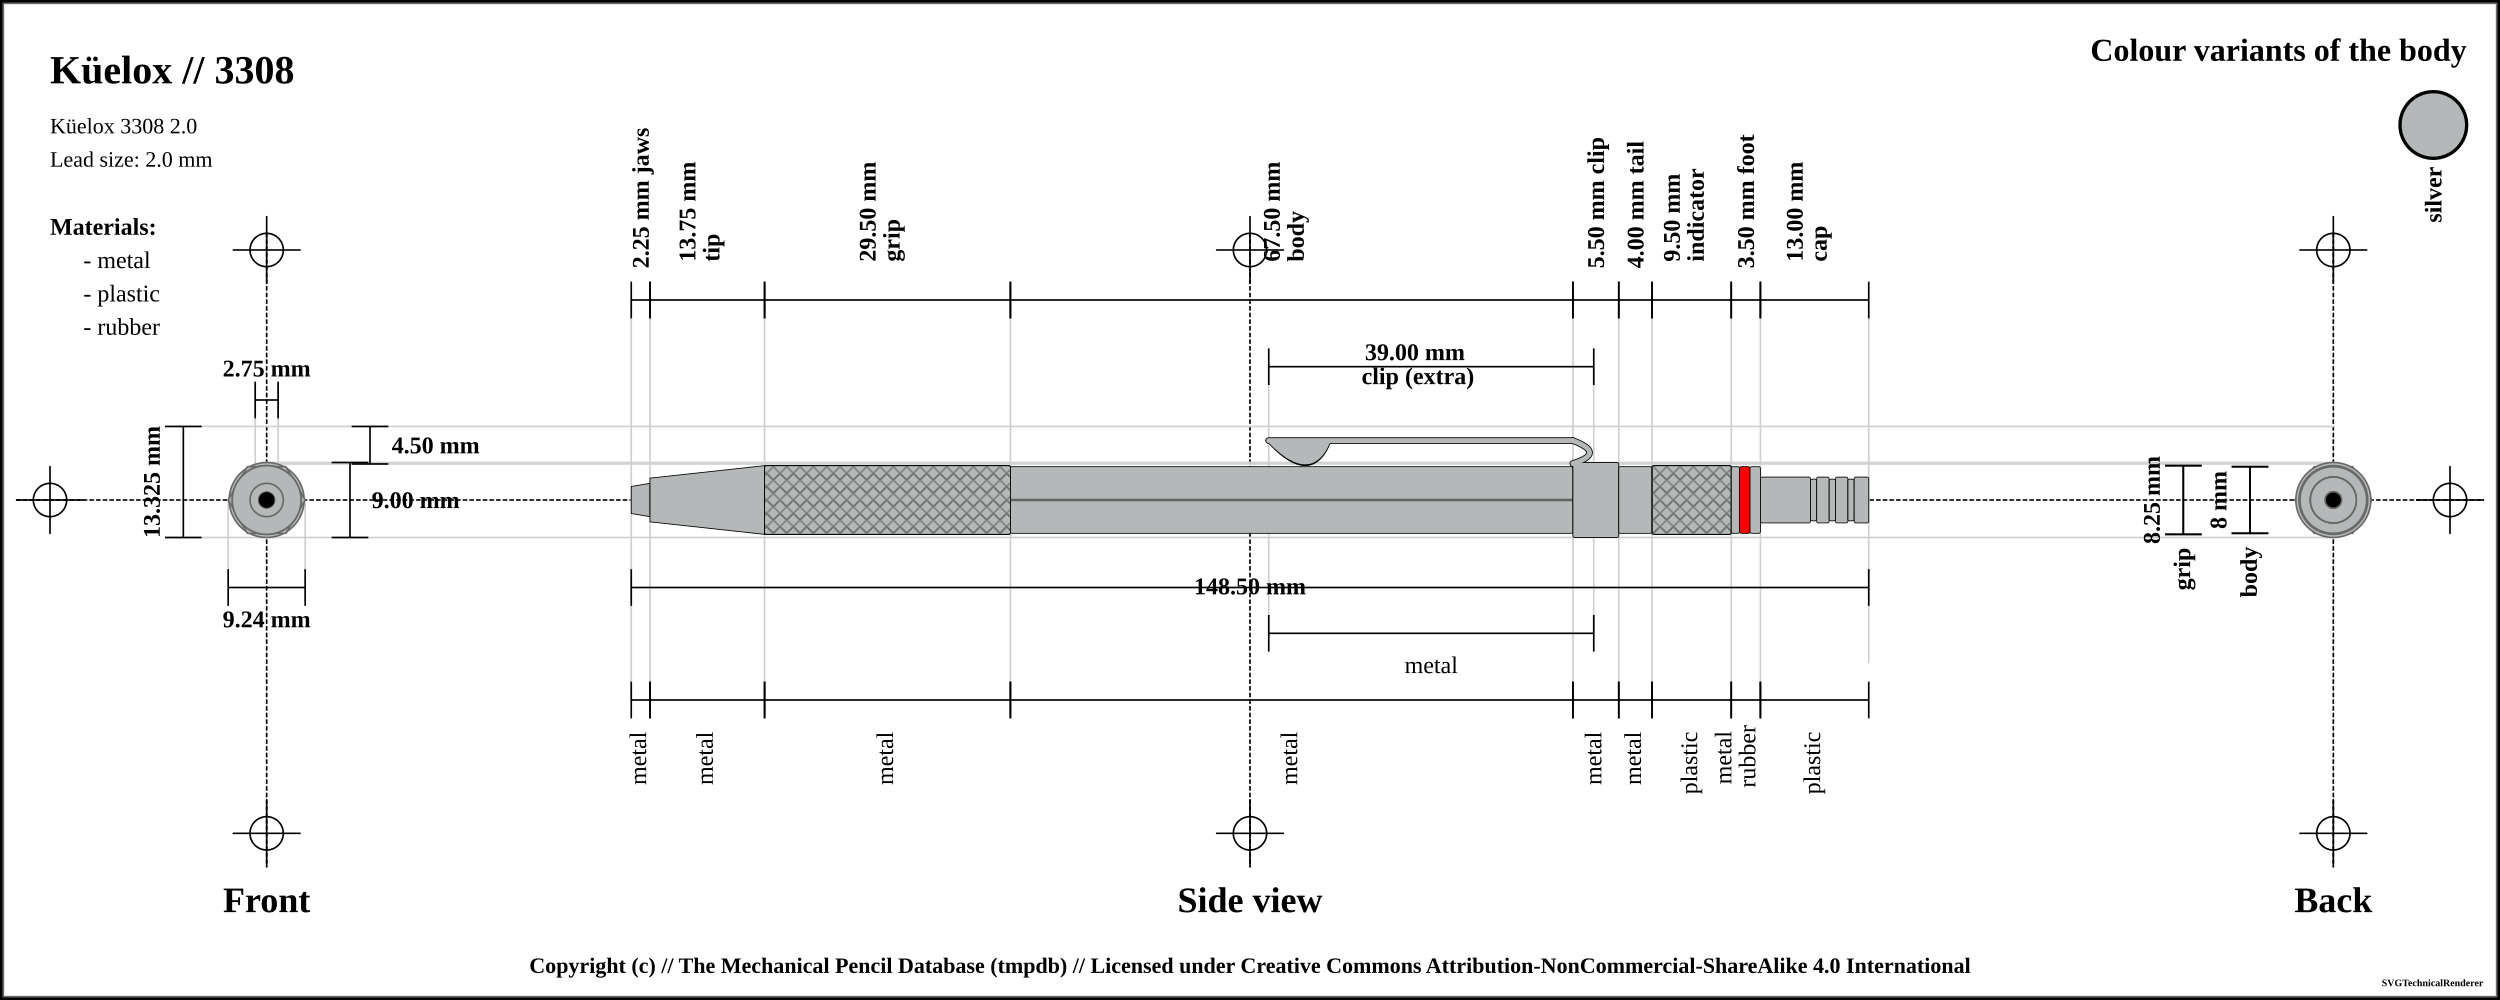
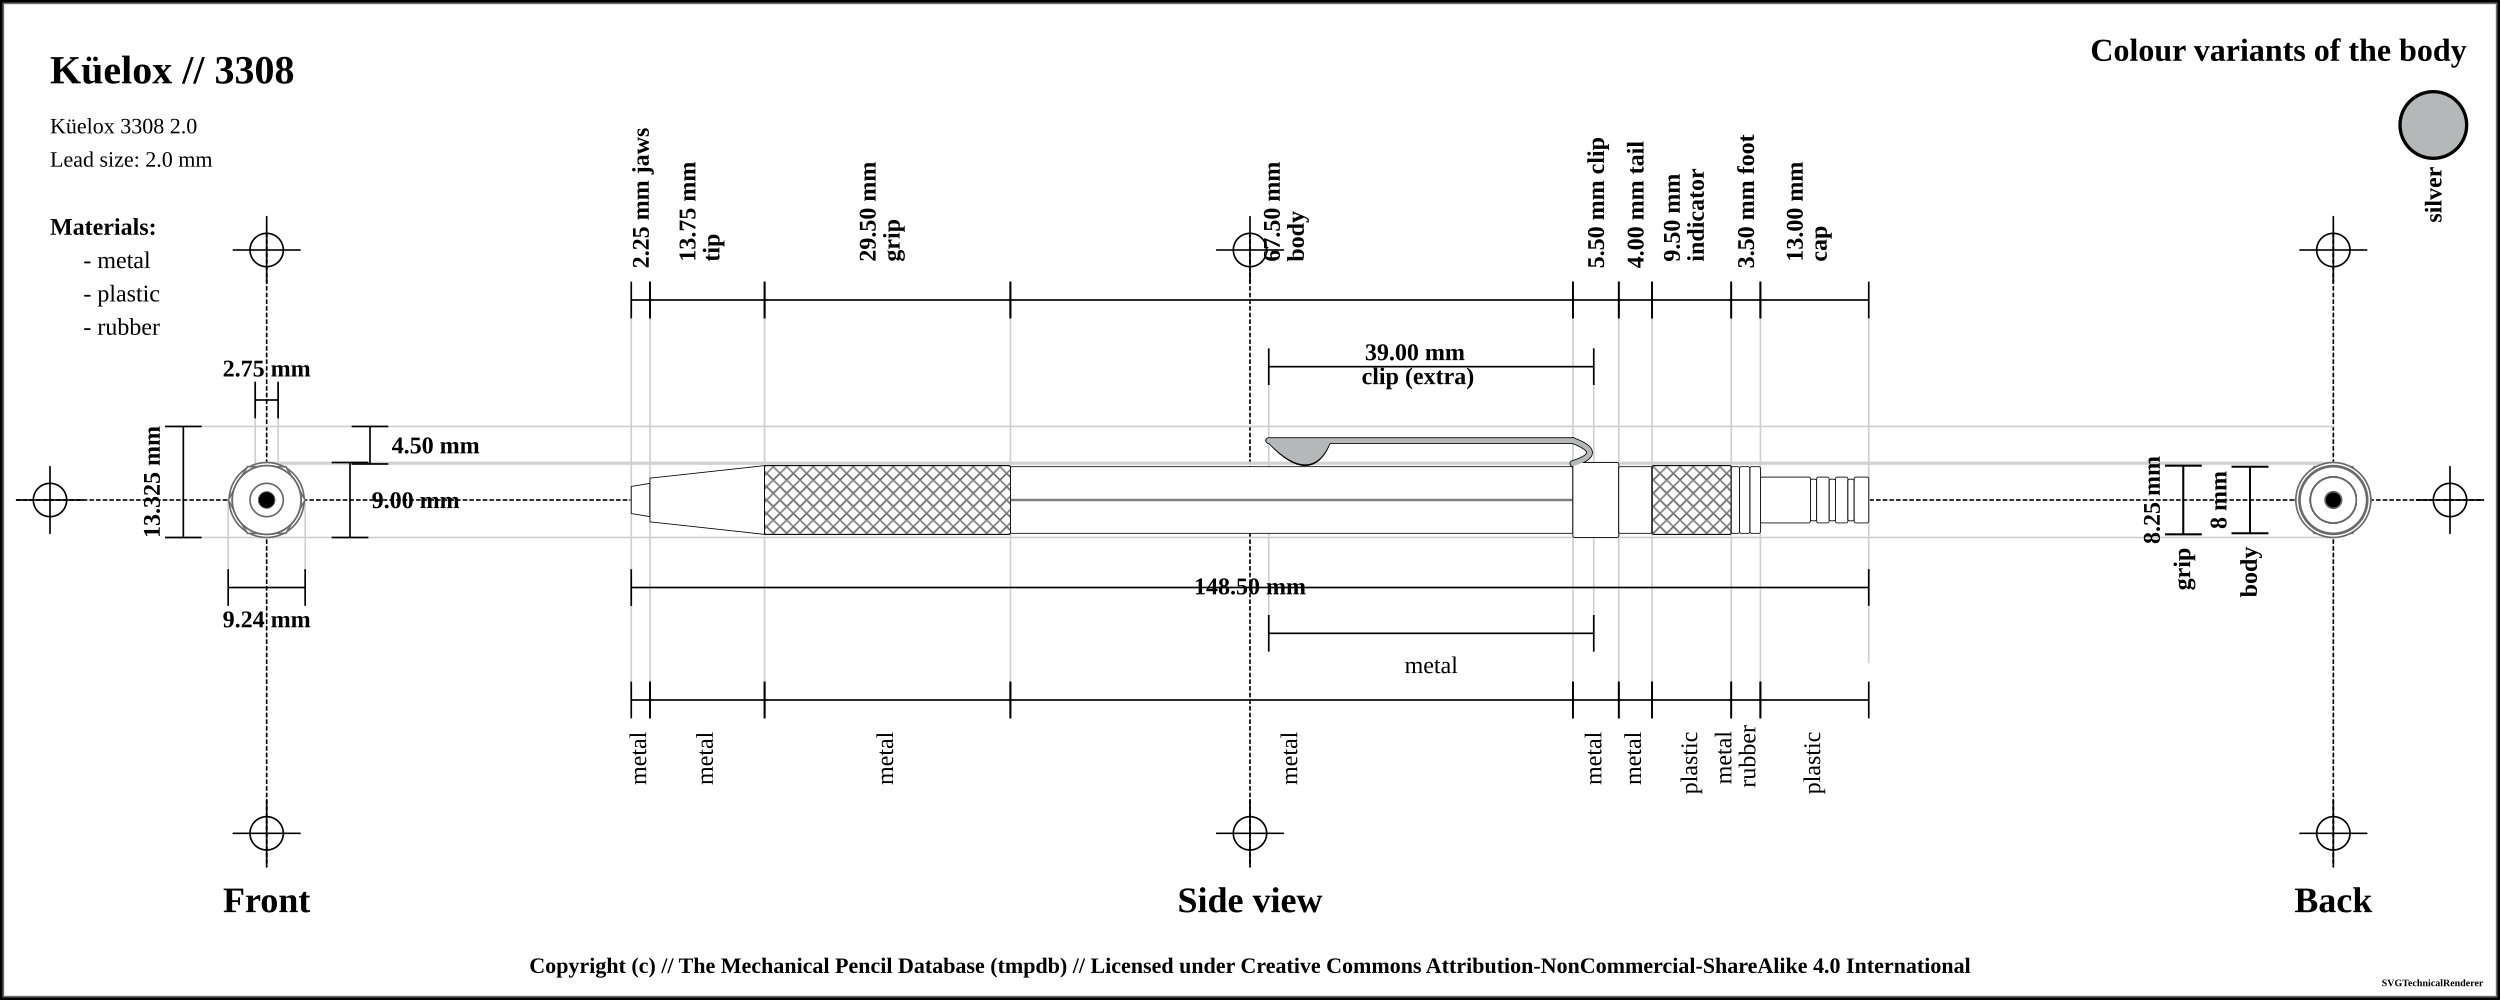
<svg xmlns="http://www.w3.org/2000/svg" width="1500" height="600">
  <pattern id="diagonalHatch" patternUnits="userSpaceOnUse" width="8" height="8">
    <path stroke="dimgray" stroke-linecap="round" stroke-width="1" d="M 4,4 L 8,8" />
    <path stroke="dimgray" stroke-linecap="round" stroke-width="1" d="M 4,4 L 0,8" />
    <path stroke="gray" stroke-linecap="round" stroke-width="1" d="M 4,4 L 8,0" />
    <path stroke="gray" stroke-linecap="round" stroke-width="1" d="M 4,4 L 0,0" />
  </pattern>
  <pattern id="spring" patternUnits="userSpaceOnUse" width="8" height="100">
    <path stroke="dimgray" stroke-linecap="round" stroke-width="2" d="M 0,0 L 8,100" />
    <path stroke="white" stroke-linecap="round" stroke-width="1" d="M 0,0 L 8,100" />
  </pattern>
  <rect x="0" y="0" width="1500" height="600" fill="white" stroke="black" stroke-width="4" />
  <rect x="2" y="2" width="1496" height="596" fill="white" stroke="dimgray" stroke-width="1" />
  <g transform="rotate(0 0 0)">
    <line x1="10" y1="300" x2="1490" y2="300" stroke-linecap="round" stroke="#000000" stroke-dasharray="2" stroke-width="1" />
    <line x1="10" y1="300" x2="50" y2="300" stroke-linecap="round" stroke="#000000" stroke-width="1" />
    <line x1="30" y1="280" x2="30" y2="320" stroke="#000000" stroke-linecap="round" stroke-width="1" />
    <circle r="10" cx="30" cy="300" fill="none" stroke="#000000" stroke-width="1" />
    <line x1="1450" y1="300" x2="1490" y2="300" stroke-linecap="round" stroke="#000000" stroke-width="1" />
    <line x1="1470" y1="280" x2="1470" y2="320" stroke="#000000" stroke-linecap="round" stroke-width="1" />
    <circle r="10" cx="1470" cy="300" fill="none" stroke="#000000" stroke-width="1" />
    <line x1="160" y1="140" x2="160" y2="520" stroke="#000000" stroke-linecap="round" stroke-dasharray="2" stroke-width="1" />
    <line x1="140" y1="150" x2="180" y2="150" stroke-linecap="round" stroke="#000000" stroke-width="1" />
    <line x1="160" y1="130" x2="160" y2="170" stroke="#000000" stroke-linecap="round" stroke-width="1" />
    <circle r="10" cx="160" cy="150" fill="none" stroke="#000000" stroke-width="1" />
    <line x1="140" y1="500" x2="180" y2="500" stroke-linecap="round" stroke="#000000" stroke-width="1" />
    <line x1="160" y1="480" x2="160" y2="520" stroke="#000000" stroke-linecap="round" stroke-width="1" />
    <circle r="10" cx="160" cy="500" fill="none" stroke="#000000" stroke-width="1" />
    <line x1="750" y1="140" x2="750" y2="520" stroke="#000000" stroke-linecap="round" stroke-dasharray="2" stroke-width="1" />
    <line x1="730" y1="150" x2="770" y2="150" stroke-linecap="round" stroke="#000000" stroke-width="1" />
    <line x1="750" y1="130" x2="750" y2="170" stroke="#000000" stroke-linecap="round" stroke-width="1" />
    <circle r="10" cx="750" cy="150" fill="none" stroke="#000000" stroke-width="1" />
    <line x1="730" y1="500" x2="770" y2="500" stroke-linecap="round" stroke="#000000" stroke-width="1" />
    <line x1="750" y1="480" x2="750" y2="520" stroke="#000000" stroke-linecap="round" stroke-width="1" />
    <circle r="10" cx="750" cy="500" fill="none" stroke="#000000" stroke-width="1" />
    <line x1="1400" y1="140" x2="1400" y2="520" stroke="#000000" stroke-linecap="round" stroke-dasharray="2" stroke-width="1" />
    <line x1="1380" y1="150" x2="1420" y2="150" stroke-linecap="round" stroke="#000000" stroke-width="1" />
    <line x1="1400" y1="130" x2="1400" y2="170" stroke="#000000" stroke-linecap="round" stroke-width="1" />
    <circle r="10" cx="1400" cy="150" fill="none" stroke="#000000" stroke-width="1" />
    <line x1="1380" y1="500" x2="1420" y2="500" stroke-linecap="round" stroke="#000000" stroke-width="1" />
    <line x1="1400" y1="480" x2="1400" y2="520" stroke="#000000" stroke-linecap="round" stroke-width="1" />
    <circle r="10" cx="1400" cy="500" fill="none" stroke="#000000" stroke-width="1" />
    <text x="30" y="50" font-size="2.0em" font-weight="bold"> Küelox // 3308 </text>
    <text x="30" y="80" font-size="1.1em"> Küelox 3308 2.0</text>
    <text x="30" y="100" font-size="1.1em"> Lead size: 2.0 mm</text>
    <text x="1480" y="30" font-size="1.6em" font-weight="bold" text-anchor="end" dominant-baseline="central">Colour variants of the body</text>
    <rect x="1440" y="55" width="40" rx="50%" ry="50%" height="40" stroke="black" stroke-width="2" fill="#b4b8b9" />
    <text x="1460" y="100" transform="rotate(-90, 1460, 100)" font-size="1.2em" font-weight="bold" text-anchor="end" dominant-baseline="central">silver</text>
    <text x="30" y="136" font-size="1.2em" font-weight="bold" text-anchor="start" dominant-baseline="central">Materials:</text>
    <text x="50" y="156" font-size="1.2em" text-anchor="start" dominant-baseline="central"> - metal</text>
    <text x="50" y="176" font-size="1.2em" text-anchor="start" dominant-baseline="central"> - plastic</text>
    <text x="50" y="196" font-size="1.2em" text-anchor="start" dominant-baseline="central"> - rubber</text>
    <line x1="100" y1="255.875" x2="1400" y2="255.875" stroke-linecap="round" stroke="#cfcfcf" stroke-width="1" />
    <line x1="160" y1="278.375" x2="1400" y2="278.375" stroke-linecap="round" stroke="#cfcfcf" stroke-width="1" />
    <line x1="153.125" y1="230" x2="153.125" y2="300" stroke="#cfcfcf" stroke-linecap="round" stroke-width="1" />
    <line x1="166.875" y1="230" x2="166.875" y2="300" stroke="#cfcfcf" stroke-linecap="round" stroke-width="1" />
    <line x1="160" y1="277.5" x2="1400" y2="277.5" stroke-linecap="round" stroke="#cfcfcf" stroke-width="1" />
    <line x1="100" y1="322.5" x2="1400" y2="322.5" stroke-linecap="round" stroke="#cfcfcf" stroke-width="1" />
    <line x1="136.906" y1="300" x2="136.906" y2="342.5" stroke="#cfcfcf" stroke-linecap="round" stroke-width="1" />
    <line x1="183.094" y1="300" x2="183.094" y2="342.5" stroke="#cfcfcf" stroke-linecap="round" stroke-width="1" />
    <line x1="378.75" y1="180" x2="378.75" y2="420" stroke="#cfcfcf" stroke-linecap="round" stroke-width="1" />
    <line x1="390" y1="180" x2="390" y2="420" stroke="#cfcfcf" stroke-linecap="round" stroke-width="1" />
    <line x1="458.75" y1="180" x2="458.75" y2="420" stroke="#cfcfcf" stroke-linecap="round" stroke-width="1" />
    <line x1="606.25" y1="180" x2="606.25" y2="420" stroke="#cfcfcf" stroke-linecap="round" stroke-width="1" />
    <line x1="943.75" y1="180" x2="943.75" y2="420" stroke="#cfcfcf" stroke-linecap="round" stroke-width="1" />
    <line x1="761.25" y1="220" x2="761.25" y2="380" stroke="#cfcfcf" stroke-linecap="round" stroke-width="1" />
    <line x1="956.25" y1="220" x2="956.25" y2="380" stroke="#cfcfcf" stroke-linecap="round" stroke-width="1" />
    <line x1="971.25" y1="180" x2="971.25" y2="420" stroke="#cfcfcf" stroke-linecap="round" stroke-width="1" />
    <line x1="991.25" y1="180" x2="991.25" y2="420" stroke="#cfcfcf" stroke-linecap="round" stroke-width="1" />
    <line x1="1038.75" y1="180" x2="1038.75" y2="420" stroke="#cfcfcf" stroke-linecap="round" stroke-width="1" />
    <line x1="1056.25" y1="180" x2="1056.25" y2="420" stroke="#cfcfcf" stroke-linecap="round" stroke-width="1" />
    <line x1="1121.25" y1="189.5" x2="1121.25" y2="397.5" stroke="#cfcfcf" stroke-linecap="round" stroke-width="1" />
    <text x="160" y="540" font-size="1.8em" font-weight="bold" text-anchor="middle" dominant-baseline="central">Front</text>
    <text x="750" y="540" font-size="1.8em" font-weight="bold" text-anchor="middle" dominant-baseline="central">Side view</text>
    <text x="1400" y="540" font-size="1.8em" font-weight="bold" text-anchor="middle" dominant-baseline="central">Back</text>
    <line x1="153.125" y1="229" x2="153.125" y2="251" stroke="black" stroke-width="1" />
    <line x1="153.125" y1="240" x2="166.875" y2="240" stroke="black" stroke-width="1" />
    <line x1="166.875" y1="229" x2="166.875" y2="251" stroke="black" stroke-width="1" />
    <text x="160" y="221" font-size="1.2em" font-weight="bold" text-anchor="middle" dominant-baseline="central" fill="black">
      <tspan x="160" dy="0">2.75 mm</tspan>
    </text>
    <line x1="211" y1="255.875" x2="233" y2="255.875" stroke="black" stroke-width="1" />
    <line x1="222" y1="255.875" x2="222" y2="278.375" stroke="black" stroke-width="1" />
    <line x1="211" y1="278.375" x2="233" y2="278.375" stroke="black" stroke-width="1" />
    <text x="235" y="267.125" font-size="1.2em" font-weight="bold" text-anchor="start" dominant-baseline="central" fill="black">4.50 mm</text>
    <line x1="199" y1="277.5" x2="221" y2="277.5" stroke="black" stroke-width="1" />
    <line x1="210" y1="277.5" x2="210" y2="322.5" stroke="black" stroke-width="1" />
    <line x1="199" y1="322.5" x2="221" y2="322.5" stroke="black" stroke-width="1" />
    <text x="223" y="300" font-size="1.2em" font-weight="bold" text-anchor="start" dominant-baseline="central" fill="black">9.00 mm</text>
    <line x1="99" y1="255.875" x2="121" y2="255.875" stroke="black" stroke-width="1" />
    <line x1="110" y1="255.875" x2="110" y2="322.5" stroke="black" stroke-width="1" />
    <line x1="99" y1="322.5" x2="121" y2="322.5" stroke="black" stroke-width="1" />
    <text x="91" y="289.188" transform="rotate(-90, 91, 289.1875)" font-size="1.2em" font-weight="bold" text-anchor="middle" dominant-baseline="central" fill="black">13.325 mm</text>
    <line x1="136.906" y1="341.5" x2="136.906" y2="363.5" stroke="black" stroke-width="1" />
    <line x1="136.906" y1="352.5" x2="183.094" y2="352.5" stroke="black" stroke-width="1" />
    <line x1="183.094" y1="341.5" x2="183.094" y2="363.5" stroke="black" stroke-width="1" />
    <text x="160" y="371.5" font-size="1.2em" font-weight="bold" text-anchor="middle" dominant-baseline="central" fill="black">
      <tspan x="160" dy="0">9.24 mm</tspan>
    </text>
    <line x1="378.75" y1="169" x2="378.75" y2="191" stroke="black" stroke-width="1" />
    <line x1="378.75" y1="180" x2="390" y2="180" stroke="black" stroke-width="1" />
    <line x1="390" y1="169" x2="390" y2="191" stroke="black" stroke-width="1" />
    <text x="384.375" y="161" font-size="1.2em" transform="rotate(-90, 384.375, 161)" font-weight="bold" text-anchor="start" dominant-baseline="central" fill="black">
      <tspan x="384.375" dy="0">2.25 mm jaws</tspan>
    </text>
    <line x1="390" y1="169" x2="390" y2="191" stroke="black" stroke-width="1" />
    <line x1="390" y1="180" x2="458.75" y2="180" stroke="black" stroke-width="1" />
    <line x1="458.75" y1="169" x2="458.75" y2="191" stroke="black" stroke-width="1" />
    <text x="424.375" y="161" font-size="1.2em" transform="rotate(-90, 412.375, 161)" font-weight="bold" text-anchor="start" dominant-baseline="central" fill="black">
      <tspan x="416.375" dy="0">13.75 mm</tspan>
      <tspan x="416.375" dy="1em">tip</tspan>
    </text>
    <line x1="458.75" y1="169" x2="458.75" y2="191" stroke="black" stroke-width="1" />
    <line x1="458.75" y1="180" x2="606.25" y2="180" stroke="black" stroke-width="1" />
    <line x1="606.25" y1="169" x2="606.25" y2="191" stroke="black" stroke-width="1" />
    <text x="532.5" y="161" font-size="1.2em" transform="rotate(-90, 520.5, 161)" font-weight="bold" text-anchor="start" dominant-baseline="central" fill="black">
      <tspan x="524.5" dy="0">29.50 mm</tspan>
      <tspan x="524.5" dy="1em">grip</tspan>
    </text>
    <line x1="606.25" y1="169" x2="606.25" y2="191" stroke="black" stroke-width="1" />
    <line x1="606.25" y1="180" x2="943.75" y2="180" stroke="black" stroke-width="1" />
    <line x1="943.75" y1="169" x2="943.75" y2="191" stroke="black" stroke-width="1" />
    <text x="775" y="161" font-size="1.2em" transform="rotate(-90, 763, 161)" font-weight="bold" text-anchor="start" dominant-baseline="central" fill="black">
      <tspan x="767" dy="0">67.50 mm</tspan>
      <tspan x="767" dy="1em">body</tspan>
    </text>
    <line x1="943.75" y1="169" x2="943.75" y2="191" stroke="black" stroke-width="1" />
    <line x1="943.75" y1="180" x2="971.25" y2="180" stroke="black" stroke-width="1" />
    <line x1="971.25" y1="169" x2="971.25" y2="191" stroke="black" stroke-width="1" />
    <text x="957.5" y="161" font-size="1.2em" transform="rotate(-90, 957.5, 161)" font-weight="bold" text-anchor="start" dominant-baseline="central" fill="black">
      <tspan x="957.5" dy="0">5.50 mm clip</tspan>
    </text>
    <line x1="761.25" y1="209" x2="761.25" y2="231" stroke="black" stroke-width="1" />
    <line x1="761.25" y1="220" x2="956.25" y2="220" stroke="black" stroke-width="1" />
    <line x1="956.25" y1="209" x2="956.25" y2="231" stroke="black" stroke-width="1" />
    <text x="858.75" y="212" font-weight="bold" font-size="1.2em" text-anchor="middle" dominant-baseline="middle" fill="black">
      <tspan x="850.75" dy="0">39.00 mm</tspan>
      <tspan x="850.75" dy="1em">clip (extra)</tspan>
    </text>
    <line x1="971.25" y1="169" x2="971.25" y2="191" stroke="black" stroke-width="1" />
    <line x1="971.25" y1="180" x2="991.25" y2="180" stroke="black" stroke-width="1" />
    <line x1="991.25" y1="169" x2="991.25" y2="191" stroke="black" stroke-width="1" />
    <text x="981.25" y="161" font-size="1.2em" transform="rotate(-90, 981.25, 161)" font-weight="bold" text-anchor="start" dominant-baseline="central" fill="black">
      <tspan x="981.25" dy="0">4.00 mm tail</tspan>
    </text>
    <line x1="991.25" y1="169" x2="991.25" y2="191" stroke="black" stroke-width="1" />
    <line x1="991.25" y1="180" x2="1038.75" y2="180" stroke="black" stroke-width="1" />
    <line x1="1038.75" y1="169" x2="1038.75" y2="191" stroke="black" stroke-width="1" />
    <text x="1015" y="161" font-size="1.2em" transform="rotate(-90, 1003, 161)" font-weight="bold" text-anchor="start" dominant-baseline="central" fill="black">
      <tspan x="1007" dy="0">9.50 mm</tspan>
      <tspan x="1007" dy="1em">indicator</tspan>
    </text>
    <line x1="1038.75" y1="169" x2="1038.75" y2="191" stroke="black" stroke-width="1" />
    <line x1="1038.75" y1="180" x2="1056.25" y2="180" stroke="black" stroke-width="1" />
    <line x1="1056.25" y1="169" x2="1056.25" y2="191" stroke="black" stroke-width="1" />
    <text x="1047.5" y="161" font-size="1.2em" transform="rotate(-90, 1047.5, 161)" font-weight="bold" text-anchor="start" dominant-baseline="central" fill="black">
      <tspan x="1047.5" dy="0">3.50 mm foot</tspan>
    </text>
    <line x1="1056.25" y1="169" x2="1056.25" y2="191" stroke="black" stroke-width="1" />
    <line x1="1056.25" y1="180" x2="1121.25" y2="180" stroke="black" stroke-width="1" />
    <line x1="1121.25" y1="169" x2="1121.25" y2="191" stroke="black" stroke-width="1" />
    <text x="1088.75" y="161" font-size="1.2em" transform="rotate(-90, 1076.75, 161)" font-weight="bold" text-anchor="start" dominant-baseline="central" fill="black">
      <tspan x="1080.75" dy="0">13.00 mm</tspan>
      <tspan x="1080.75" dy="1em">cap</tspan>
    </text>
    <line x1="378.75" y1="341.5" x2="378.75" y2="363.5" stroke="black" stroke-width="1" />
    <line x1="378.75" y1="352.5" x2="1121.25" y2="352.5" stroke="black" stroke-width="1" />
    <line x1="1121.25" y1="341.5" x2="1121.25" y2="363.5" stroke="black" stroke-width="1" />
    <text x="750" y="352.5" font-weight="bold" font-size="1.2em" text-anchor="middle" dominant-baseline="middle" fill="black">
      <tspan x="750" dy="0">148.50 mm</tspan>
    </text>
    <line x1="378.75" y1="409" x2="378.75" y2="431" stroke="black" stroke-width="1" />
    <line x1="378.75" y1="420" x2="390" y2="420" stroke="black" stroke-width="1" />
    <line x1="390" y1="409" x2="390" y2="431" stroke="black" stroke-width="1" />
    <text x="384.375" y="439" font-size="1.2em" transform="rotate(-90, 384.375, 439)" text-anchor="end" dominant-baseline="middle" fill="black">
      <tspan x="384.375" dy="0">metal</tspan>
    </text>
    <line x1="390" y1="409" x2="390" y2="431" stroke="black" stroke-width="1" />
    <line x1="390" y1="420" x2="458.75" y2="420" stroke="black" stroke-width="1" />
    <line x1="458.75" y1="409" x2="458.75" y2="431" stroke="black" stroke-width="1" />
    <text x="424.375" y="439" font-size="1.2em" transform="rotate(-90, 424.375, 439)" text-anchor="end" dominant-baseline="middle" fill="black">
      <tspan x="424.375" dy="0">metal</tspan>
    </text>
    <line x1="458.75" y1="409" x2="458.75" y2="431" stroke="black" stroke-width="1" />
    <line x1="458.75" y1="420" x2="606.25" y2="420" stroke="black" stroke-width="1" />
    <line x1="606.25" y1="409" x2="606.25" y2="431" stroke="black" stroke-width="1" />
    <text x="532.5" y="439" font-size="1.2em" transform="rotate(-90, 532.5, 439)" text-anchor="end" dominant-baseline="middle" fill="black">
      <tspan x="532.5" dy="0">metal</tspan>
    </text>
    <line x1="606.25" y1="409" x2="606.25" y2="431" stroke="black" stroke-width="1" />
    <line x1="606.25" y1="420" x2="943.75" y2="420" stroke="black" stroke-width="1" />
    <line x1="943.75" y1="409" x2="943.75" y2="431" stroke="black" stroke-width="1" />
    <text x="775" y="439" font-size="1.2em" transform="rotate(-90, 775, 439)" text-anchor="end" dominant-baseline="middle" fill="black">
      <tspan x="775" dy="0">metal</tspan>
    </text>
    <line x1="761.25" y1="369" x2="761.25" y2="391" stroke="black" stroke-width="1" />
    <line x1="761.25" y1="380" x2="956.25" y2="380" stroke="black" stroke-width="1" />
    <line x1="956.25" y1="369" x2="956.25" y2="391" stroke="black" stroke-width="1" />
    <text x="858.75" y="399" font-size="1.2em" text-anchor="middle" dominant-baseline="central" fill="black">
      <tspan x="858.75" dy="0">metal</tspan>
    </text>
    <line x1="943.75" y1="409" x2="943.75" y2="431" stroke="black" stroke-width="1" />
    <line x1="943.75" y1="420" x2="971.25" y2="420" stroke="black" stroke-width="1" />
    <line x1="971.25" y1="409" x2="971.25" y2="431" stroke="black" stroke-width="1" />
    <text x="957.5" y="439" font-size="1.2em" transform="rotate(-90, 957.5, 439)" text-anchor="end" dominant-baseline="middle" fill="black">
      <tspan x="957.5" dy="0">metal</tspan>
    </text>
    <line x1="971.25" y1="409" x2="971.25" y2="431" stroke="black" stroke-width="1" />
    <line x1="971.25" y1="420" x2="991.25" y2="420" stroke="black" stroke-width="1" />
    <line x1="991.25" y1="409" x2="991.25" y2="431" stroke="black" stroke-width="1" />
    <text x="981.25" y="439" font-size="1.2em" transform="rotate(-90, 981.25, 439)" text-anchor="end" dominant-baseline="middle" fill="black">
      <tspan x="981.25" dy="0">metal</tspan>
    </text>
    <line x1="991.25" y1="409" x2="991.25" y2="431" stroke="black" stroke-width="1" />
    <line x1="991.25" y1="420" x2="1038.75" y2="420" stroke="black" stroke-width="1" />
    <line x1="1038.75" y1="409" x2="1038.75" y2="431" stroke="black" stroke-width="1" />
    <text x="1015" y="439" font-size="1.2em" transform="rotate(-90, 1015, 439)" text-anchor="end" dominant-baseline="middle" fill="black">
      <tspan x="1015" dy="0">plastic</tspan>
    </text>
    <line x1="1038.75" y1="409" x2="1038.75" y2="431" stroke="black" stroke-width="1" />
    <line x1="1038.75" y1="420" x2="1056.25" y2="420" stroke="black" stroke-width="1" />
    <line x1="1056.25" y1="409" x2="1056.25" y2="431" stroke="black" stroke-width="1" />
    <text x="1047.5" y="439" font-size="1.2em" transform="rotate(-90, 1035.5, 439)" text-anchor="end" dominant-baseline="middle" fill="black">
      <tspan x="1039.5" dy="0">metal</tspan>
      <tspan x="1039.5" dy="1em">rubber</tspan>
    </text>
    <line x1="1056.25" y1="409" x2="1056.25" y2="431" stroke="black" stroke-width="1" />
    <line x1="1056.25" y1="420" x2="1121.25" y2="420" stroke="black" stroke-width="1" />
    <line x1="1121.25" y1="409" x2="1121.25" y2="431" stroke="black" stroke-width="1" />
    <text x="1088.75" y="439" font-size="1.2em" transform="rotate(-90, 1088.75, 439)" text-anchor="end" dominant-baseline="middle" fill="black">
      <tspan x="1088.75" dy="0">plastic</tspan>
    </text>
    <line x1="1299" y1="279.375" x2="1321" y2="279.375" stroke="black" stroke-width="1" />
    <line x1="1310" y1="279.375" x2="1310" y2="320.625" stroke="black" stroke-width="1" />
    <line x1="1299" y1="320.625" x2="1321" y2="320.625" stroke="black" stroke-width="1" />
    <text x="1291" y="300" transform="rotate(-90, 1291, 300)" font-size="1.2em" font-weight="bold" text-anchor="middle" dominant-baseline="central" fill="black">8.25 mm</text>
    <line x1="1299" y1="279.375" x2="1321" y2="279.375" stroke="black" stroke-width="1" />
    <line x1="1310" y1="279.375" x2="1310" y2="320.625" stroke="black" stroke-width="1" />
    <line x1="1299" y1="320.625" x2="1321" y2="320.625" stroke="black" stroke-width="1" />
    <text x="1310" y="328.625" transform="rotate(-90, 1310, 328.625)" font-weight="bold" font-size="1.2em" text-anchor="end" dominant-baseline="middle" fill="black">grip</text>
    <line x1="1339" y1="280" x2="1361" y2="280" stroke="black" stroke-width="1" />
    <line x1="1350" y1="280" x2="1350" y2="320" stroke="black" stroke-width="1" />
    <line x1="1339" y1="320" x2="1361" y2="320" stroke="black" stroke-width="1" />
    <text x="1331" y="300" transform="rotate(-90, 1331, 300)" font-size="1.2em" font-weight="bold" text-anchor="middle" dominant-baseline="central" fill="black">8 mm</text>
    <line x1="1339" y1="280" x2="1361" y2="280" stroke="black" stroke-width="1" />
    <line x1="1350" y1="280" x2="1350" y2="320" stroke="black" stroke-width="1" />
    <line x1="1339" y1="320" x2="1361" y2="320" stroke="black" stroke-width="1" />
    <text x="1350" y="328" transform="rotate(-90, 1350, 328)" font-weight="bold" font-size="1.2em" text-anchor="end" dominant-baseline="middle" fill="black">body</text>
-     <path d="M378.75 291.875 L390 290 L390 310 L378.75 308.125 Z" stroke-width="0.5" stroke="black" stroke-linejoin="round" fill="#b4b8b9" />
-     <path d="M390 286.875 L458.75 279.375 L458.75 320.625 L390 313.125 Z" stroke-width="0.5" stroke="black" stroke-linejoin="round" fill="#b4b8b9" />
-     <rect x="458.75" y="279.375" width="147.5" height="41.25" rx="1" ry="1" stroke-width="0.5" stroke="black" fill="#b4b8b9" />
+     <path d="M378.75 291.875 L390 290 L390 310 L378.75 308.125 Z" stroke-width="0.5" stroke="black" stroke-linejoin="round" fill="white" />
+     <path d="M390 286.875 L458.75 279.375 L458.75 320.625 L390 313.125 Z" stroke-width="0.5" stroke="black" stroke-linejoin="round" fill="white" />
+     <rect x="458.75" y="279.375" width="147.5" height="41.25" rx="1" ry="1" stroke-width="0.5" stroke="black" fill="white" />
    <rect x="458.75" y="279.375" width="147.5" height="41.25" rx="1" ry="1" stroke-width="0.5" stroke="black" fill="url(#diagonalHatch)" />
-     <rect x="606.25" y="280" width="337.5" height="40" rx="1" ry="1" stroke-width="0.5" stroke="black" fill="#b4b8b9" />
+     <rect x="606.25" y="280" width="337.5" height="40" rx="1" ry="1" stroke-width="0.5" stroke="black" fill="white" />
    <line x1="606.25" y1="300" x2="943.75" y2="300" stroke-width="1.5" stroke="black" fill="none" stroke-opacity="0.5" />
    <line x1="606.25" y1="300" x2="943.75" y2="300" stroke-width="0.5" stroke="gray" fill="none" stroke-opacity="0.5" />
    <path d="M763.5 -34.125 Q786.25 -10.625 796.25 -34.125 Z" stroke-width="4" stroke="black" fill="dimgray" stroke-linecap="round" />
    <line x1="761.25" y1="-35.625" x2="943.75" y2="-35.625" stroke-width="4" stroke="black" fill="dimgray" stroke-linecap="round" />
    <path d="M943.75 -35.625 Q963.75 -28.125 943.75 -21.875" stroke-width="4" stroke="black" fill="none" stroke-linecap="round" />
    <path d="M763.5 265.875 Q786.25 289.375 796.25 265.875 Z" stroke-width="4" stroke="black" fill="dimgray" stroke-linecap="round" />
    <line x1="761.25" y1="264.375" x2="943.75" y2="264.375" stroke-width="4" stroke="black" fill="dimgray" stroke-linecap="round" />
    <path d="M943.75 264.375 Q963.75 271.875 943.75 278.125" stroke-width="4" stroke="black" fill="none" stroke-linecap="round" />
-     <rect x="943.75" y="277.5" width="27.5" height="45" rx="1" ry="1" stroke-width="0.5" stroke="black" fill="#b4b8b9" />
+     <rect x="943.75" y="277.5" width="27.5" height="45" rx="1" ry="1" stroke-width="0.5" stroke="black" fill="white" />
    <path d="M763.5 265.875 Q786.25 288.375 796.25 265.875 Z" stroke-width="3" stroke="#b4b8b9" fill="#b4b8b9" stroke-linecap="round" />
    <line x1="761.25" y1="264.375" x2="943.75" y2="264.375" stroke-width="3" stroke="#b4b8b9" fill="#b4b8b9" stroke-linecap="round" />
    <path d="M943.75 264.375 Q963.75 271.875 943.75 278.125" stroke-width="3" stroke="#b4b8b9" fill="none" stroke-linecap="round" />
    <path d="M763.5 -34.125 Q786.25 -11.625 796.25 -34.125 Z" stroke-width="3" stroke="#b4b8b9" fill="#b4b8b9" stroke-linecap="round" />
    <line x1="761.25" y1="-35.625" x2="943.75" y2="-35.625" stroke-width="3" stroke="#b4b8b9" fill="#b4b8b9" stroke-linecap="round" />
    <path d="M943.75 -35.625 Q963.75 -28.125 943.75 -21.875" stroke-width="3" stroke="#b4b8b9" fill="none" stroke-linecap="round" />
-     <rect x="971.25" y="280" width="20" height="40" rx="1" ry="1" stroke-width="0.5" stroke="black" fill="#b4b8b9" />
-     <rect x="991.25" y="279.375" width="47.5" height="41.25" rx="1" ry="1" stroke-width="0.5" stroke="black" fill="#b4b8b9" />
+     <rect x="971.25" y="280" width="20" height="40" rx="1" ry="1" stroke-width="0.5" stroke="black" fill="white" />
+     <rect x="991.25" y="279.375" width="47.5" height="41.25" rx="1" ry="1" stroke-width="0.5" stroke="black" fill="white" />
    <rect x="991.25" y="279.375" width="47.5" height="41.25" rx="1" ry="1" stroke-width="0.5" stroke="black" fill="url(#diagonalHatch)" />
-     <rect x="1038.75" y="280" width="5" height="40" rx="1" ry="1" stroke-width="0.5" stroke="black" fill="#b4b8b9" />
-     <rect x="1043.75" y="280" width="6.25" height="40" rx="1" ry="1" stroke-width="0.5" stroke="black" fill="red" />
-     <rect x="1050" y="280" width="6.25" height="40" rx="1" ry="1" stroke-width="0.5" stroke="black" fill="#b4b8b9" />
-     <rect x="1056.25" y="286.25" width="30" height="27.5" rx="1" ry="1" stroke-width="0.5" stroke="black" fill="#b4b8b9" />
-     <rect x="1086.25" y="287.5" width="3.75" height="25" rx="1" ry="1" stroke-width="0.5" stroke="black" fill="#b4b8b9" />
-     <rect x="1090" y="286.25" width="7.5" height="27.5" rx="1" ry="1" stroke-width="0.5" stroke="black" fill="#b4b8b9" />
-     <rect x="1097.5" y="287.5" width="3.75" height="25" rx="1" ry="1" stroke-width="0.5" stroke="black" fill="#b4b8b9" />
-     <rect x="1101.25" y="286.25" width="7.5" height="27.5" rx="1" ry="1" stroke-width="0.5" stroke="black" fill="#b4b8b9" />
-     <rect x="1108.75" y="287.5" width="3.75" height="25" rx="1" ry="1" stroke-width="0.5" stroke="black" fill="#b4b8b9" />
-     <rect x="1112.5" y="286.25" width="8.75" height="27.5" rx="1" ry="1" stroke-width="0.5" stroke="black" fill="#b4b8b9" />
-     <circle r="13.75" cx="160" cy="300" fill="#b4b8b9" stroke="dimgray" stroke-width="1" />
-     <circle r="12.5" cx="160" cy="300" fill="#b4b8b9" stroke="dimgray" stroke-width="1" />
-     <circle r="13.75" cx="160" cy="300" fill="#b4b8b9" stroke="dimgray" stroke-width="1" />
-     <circle r="12.5" cx="160" cy="300" fill="#b4b8b9" stroke="dimgray" stroke-width="1" />
-     <circle r="13.75" cx="160" cy="300" fill="#b4b8b9" stroke="dimgray" stroke-width="1" />
-     <circle r="12.5" cx="160" cy="300" fill="#b4b8b9" stroke="dimgray" stroke-width="1" />
-     <circle r="13.75" cx="160" cy="300" fill="#b4b8b9" stroke="dimgray" stroke-width="1" />
-     <circle r="20" cx="160" cy="300" fill="#b4b8b9" stroke="dimgray" stroke-width="1" />
-     <circle r="20" cx="160" cy="300" fill="#b4b8b9" stroke="dimgray" stroke-width="1" />
-     <circle r="20" cx="160" cy="300" fill="#b4b8b9" stroke="dimgray" stroke-width="1" />
-     <circle r="20.625" cx="160" cy="300" fill="#b4b8b9" stroke="dimgray" stroke-width="1" />
-     <circle r="20" cx="160" cy="300" fill="#b4b8b9" stroke="dimgray" stroke-width="1" />
-     <circle r="22.5" cx="160" cy="300" fill="#b4b8b9" stroke="dimgray" stroke-width="1" />
-     <polygon points="148.453,280 171.547,280 183.094,300 171.547,320 148.453,320 136.906,300 " stroke="dimgray" stroke-width="1" fill="#b4b8b9" />
-     <circle r="20.625" cx="160" cy="300" fill="#b4b8b9" stroke="dimgray" stroke-width="1" />
-     <circle r="13.125" cx="160" cy="300" stroke="dimgray" stroke-width="1" fill="#b4b8b9" />
-     <circle r="20.625" cx="160" cy="300" stroke="dimgray" stroke-width="1" fill="#b4b8b9" />
-     <circle r="8.125" cx="160" cy="300" stroke="dimgray" stroke-width="1" fill="#b4b8b9" />
-     <circle r="10" cx="160" cy="300" stroke="dimgray" stroke-width="1" fill="#b4b8b9" />
+     <rect x="1038.75" y="280" width="5" height="40" rx="1" ry="1" stroke-width="0.5" stroke="black" fill="white" />
+     <rect x="1043.75" y="280" width="6.25" height="40" rx="1" ry="1" stroke-width="0.5" stroke="black" fill="white" />
+     <rect x="1050" y="280" width="6.25" height="40" rx="1" ry="1" stroke-width="0.5" stroke="black" fill="white" />
+     <rect x="1056.25" y="286.25" width="30" height="27.5" rx="1" ry="1" stroke-width="0.5" stroke="black" fill="white" />
+     <rect x="1086.25" y="287.5" width="3.75" height="25" rx="1" ry="1" stroke-width="0.5" stroke="black" fill="white" />
+     <rect x="1090" y="286.25" width="7.5" height="27.5" rx="1" ry="1" stroke-width="0.5" stroke="black" fill="white" />
+     <rect x="1097.5" y="287.5" width="3.75" height="25" rx="1" ry="1" stroke-width="0.5" stroke="black" fill="white" />
+     <rect x="1101.25" y="286.25" width="7.5" height="27.5" rx="1" ry="1" stroke-width="0.5" stroke="black" fill="white" />
+     <rect x="1108.75" y="287.5" width="3.75" height="25" rx="1" ry="1" stroke-width="0.5" stroke="black" fill="white" />
+     <rect x="1112.5" y="286.25" width="8.75" height="27.5" rx="1" ry="1" stroke-width="0.5" stroke="black" fill="white" />
+     <circle r="13.75" cx="160" cy="300" fill="white" stroke="dimgray" stroke-width="1" />
+     <circle r="12.5" cx="160" cy="300" fill="white" stroke="dimgray" stroke-width="1" />
+     <circle r="13.75" cx="160" cy="300" fill="white" stroke="dimgray" stroke-width="1" />
+     <circle r="12.5" cx="160" cy="300" fill="white" stroke="dimgray" stroke-width="1" />
+     <circle r="13.75" cx="160" cy="300" fill="white" stroke="dimgray" stroke-width="1" />
+     <circle r="12.5" cx="160" cy="300" fill="white" stroke="dimgray" stroke-width="1" />
+     <circle r="13.75" cx="160" cy="300" fill="white" stroke="dimgray" stroke-width="1" />
+     <circle r="20" cx="160" cy="300" fill="white" stroke="dimgray" stroke-width="1" />
+     <circle r="20" cx="160" cy="300" fill="white" stroke="dimgray" stroke-width="1" />
+     <circle r="20" cx="160" cy="300" fill="white" stroke="dimgray" stroke-width="1" />
+     <circle r="20.625" cx="160" cy="300" fill="white" stroke="dimgray" stroke-width="1" />
+     <circle r="20" cx="160" cy="300" fill="white" stroke="dimgray" stroke-width="1" />
+     <circle r="22.5" cx="160" cy="300" fill="white" stroke="dimgray" stroke-width="1" />
+     <polygon points="148.453,280 171.547,280 183.094,300 171.547,320 148.453,320 136.906,300 " stroke="dimgray" stroke-width="1" fill="white" />
+     <circle r="20.625" cx="160" cy="300" fill="white" stroke="dimgray" stroke-width="1" />
+     <circle r="13.125" cx="160" cy="300" stroke="dimgray" stroke-width="1" fill="white" />
+     <circle r="20.625" cx="160" cy="300" stroke="dimgray" stroke-width="1" fill="white" />
+     <circle r="8.125" cx="160" cy="300" stroke="dimgray" stroke-width="1" fill="white" />
+     <circle r="10" cx="160" cy="300" stroke="dimgray" stroke-width="1" fill="white" />
    <circle r="5" cx="160" cy="300" fill="black" stroke="dimgray" stroke-width="0.5" />
-     <circle r="8.125" cx="1400" cy="300" stroke="dimgray" stroke-width="1" fill="#b4b8b9" />
-     <circle r="10" cx="1400" cy="300" stroke="dimgray" stroke-width="1" fill="#b4b8b9" />
-     <circle r="13.125" cx="1400" cy="300" stroke="dimgray" stroke-width="1" fill="#b4b8b9" />
-     <circle r="20.625" cx="1400" cy="300" stroke="dimgray" stroke-width="1" fill="#b4b8b9" />
-     <circle r="20.625" cx="1400" cy="300" fill="#b4b8b9" stroke="dimgray" stroke-width="1" />
-     <polygon points="1388.453,280 1411.547,280 1423.094,300 1411.547,320 1388.453,320 1376.906,300 " stroke="dimgray" stroke-width="1" fill="#b4b8b9" />
-     <circle r="22.5" cx="1400" cy="300" fill="#b4b8b9" stroke="dimgray" stroke-width="1" />
-     <circle r="20" cx="1400" cy="300" fill="#b4b8b9" stroke="dimgray" stroke-width="1" />
-     <circle r="20.625" cx="1400" cy="300" fill="#b4b8b9" stroke="dimgray" stroke-width="1" />
-     <circle r="20" cx="1400" cy="300" fill="#b4b8b9" stroke="dimgray" stroke-width="1" />
-     <circle r="20" cx="1400" cy="300" fill="#b4b8b9" stroke="dimgray" stroke-width="1" />
-     <circle r="20" cx="1400" cy="300" fill="#b4b8b9" stroke="dimgray" stroke-width="1" />
-     <circle r="13.75" cx="1400" cy="300" fill="#b4b8b9" stroke="dimgray" stroke-width="1" />
-     <circle r="12.5" cx="1400" cy="300" fill="#b4b8b9" stroke="dimgray" stroke-width="1" />
-     <circle r="13.75" cx="1400" cy="300" fill="#b4b8b9" stroke="dimgray" stroke-width="1" />
-     <circle r="12.5" cx="1400" cy="300" fill="#b4b8b9" stroke="dimgray" stroke-width="1" />
-     <circle r="13.75" cx="1400" cy="300" fill="#b4b8b9" stroke="dimgray" stroke-width="1" />
-     <circle r="12.5" cx="1400" cy="300" fill="#b4b8b9" stroke="dimgray" stroke-width="1" />
-     <circle r="13.75" cx="1400" cy="300" fill="#b4b8b9" stroke="dimgray" stroke-width="1" />
+     <circle r="8.125" cx="1400" cy="300" stroke="dimgray" stroke-width="1" fill="white" />
+     <circle r="10" cx="1400" cy="300" stroke="dimgray" stroke-width="1" fill="white" />
+     <circle r="13.125" cx="1400" cy="300" stroke="dimgray" stroke-width="1" fill="white" />
+     <circle r="20.625" cx="1400" cy="300" stroke="dimgray" stroke-width="1" fill="white" />
+     <circle r="20.625" cx="1400" cy="300" fill="white" stroke="dimgray" stroke-width="1" />
+     <polygon points="1388.453,280 1411.547,280 1423.094,300 1411.547,320 1388.453,320 1376.906,300 " stroke="dimgray" stroke-width="1" fill="white" />
+     <circle r="22.5" cx="1400" cy="300" fill="white" stroke="dimgray" stroke-width="1" />
+     <circle r="20" cx="1400" cy="300" fill="white" stroke="dimgray" stroke-width="1" />
+     <circle r="20.625" cx="1400" cy="300" fill="white" stroke="dimgray" stroke-width="1" />
+     <circle r="20" cx="1400" cy="300" fill="white" stroke="dimgray" stroke-width="1" />
+     <circle r="20" cx="1400" cy="300" fill="white" stroke="dimgray" stroke-width="1" />
+     <circle r="20" cx="1400" cy="300" fill="white" stroke="dimgray" stroke-width="1" />
+     <circle r="13.75" cx="1400" cy="300" fill="white" stroke="dimgray" stroke-width="1" />
+     <circle r="12.5" cx="1400" cy="300" fill="white" stroke="dimgray" stroke-width="1" />
+     <circle r="13.75" cx="1400" cy="300" fill="white" stroke="dimgray" stroke-width="1" />
+     <circle r="12.5" cx="1400" cy="300" fill="white" stroke="dimgray" stroke-width="1" />
+     <circle r="13.75" cx="1400" cy="300" fill="white" stroke="dimgray" stroke-width="1" />
+     <circle r="12.5" cx="1400" cy="300" fill="white" stroke="dimgray" stroke-width="1" />
+     <circle r="13.75" cx="1400" cy="300" fill="white" stroke="dimgray" stroke-width="1" />
    <circle r="5" cx="1400" cy="300" fill="black" stroke="dimgray" stroke-width="1" />
  </g>
  <text x="50%" y="580" font-size="1.1em" font-weight="bold" text-anchor="middle" dominant-baseline="middle">Copyright (c) // The Mechanical Pencil Database (tmpdb) // Licensed under Creative Commons Attribution-NonCommercial-ShareAlike 4.0 International</text>
  <text x="1490" y="590" font-size="0.5em" font-weight="bold" text-anchor="end" dominant-baseline="middle">SVGTechnicalRenderer</text>
</svg>
